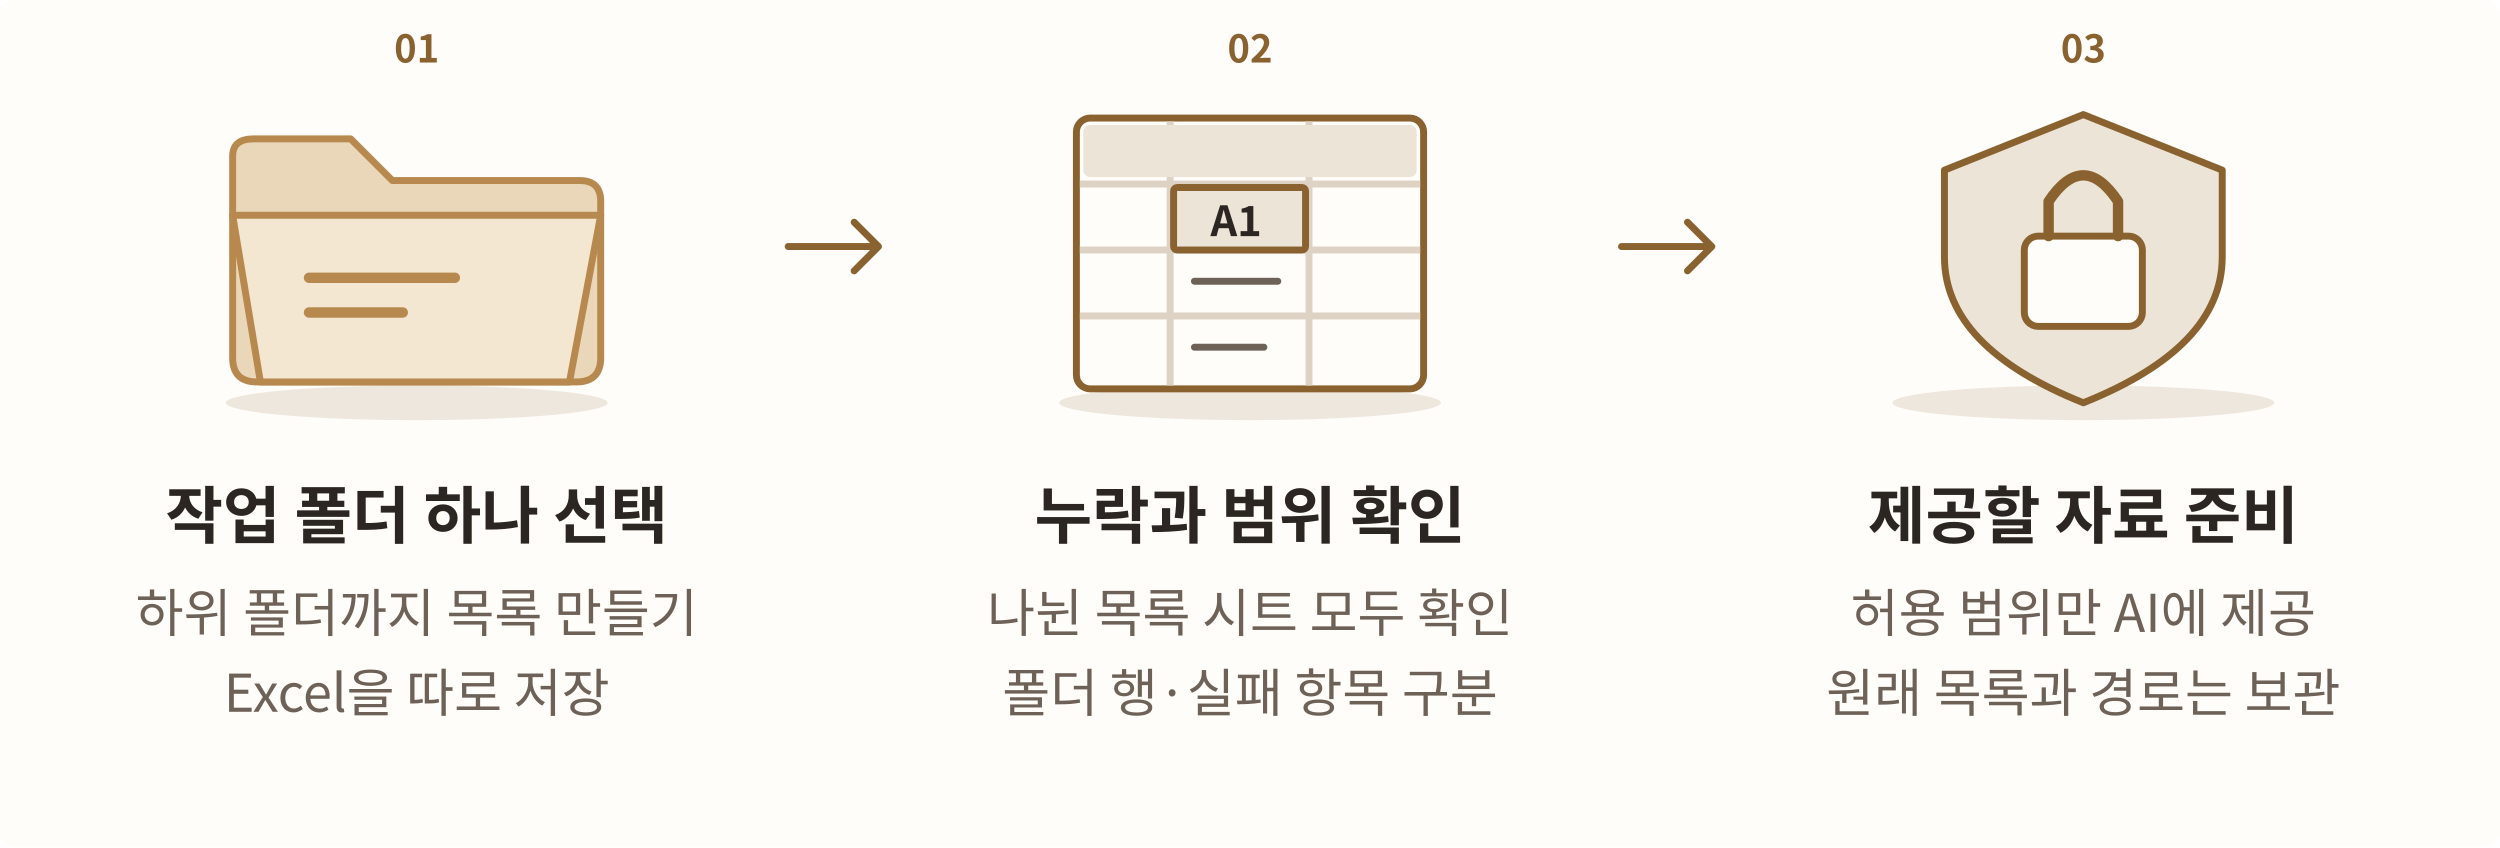
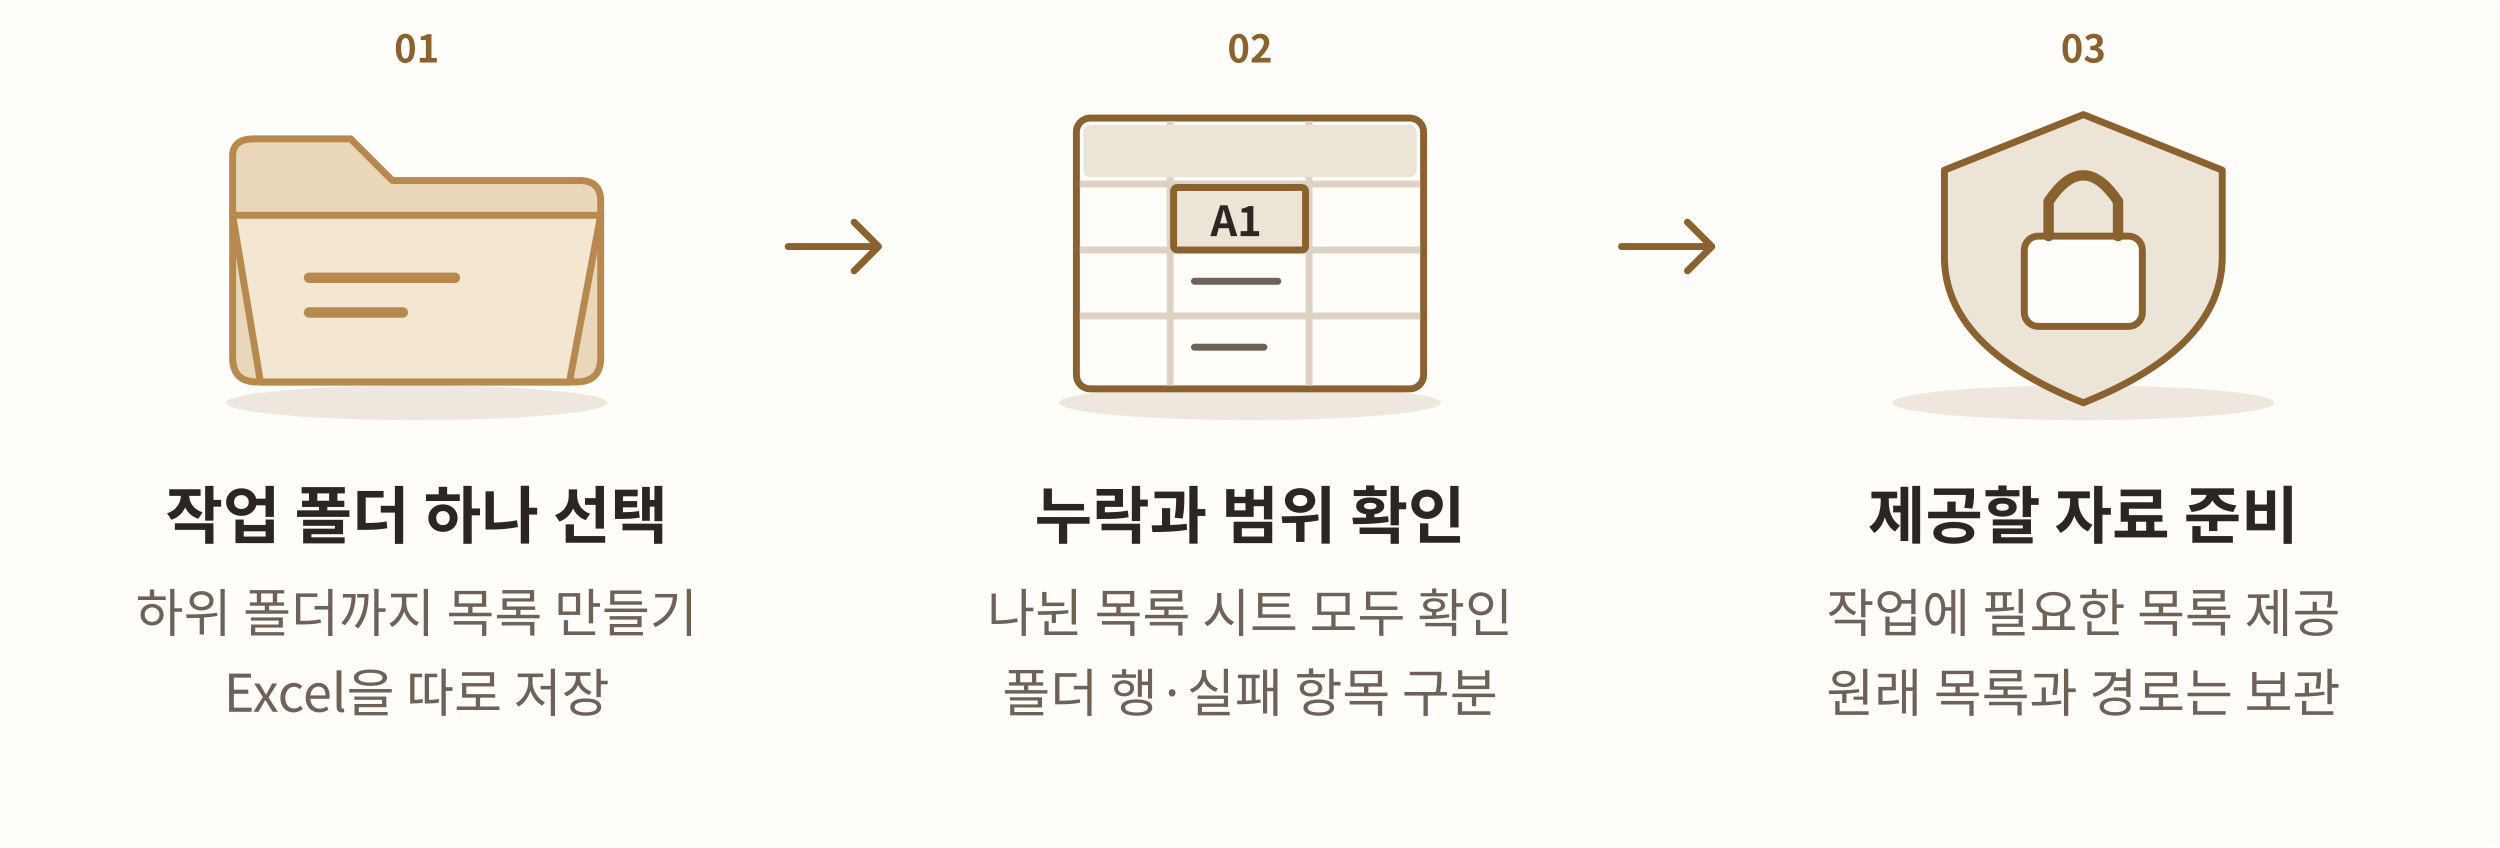
<svg xmlns="http://www.w3.org/2000/svg" width="720" height="244" viewBox="0 0 720 244" role="img" aria-labelledby="title desc">
  <g font-family="Noto Sans CJK KR, Noto Sans KR, Malgun Gothic, Segoe UI, sans-serif">
    <rect width="720" height="244" rx="4" fill="#fffdf9" />
    <text x="120.0" y="18" font-size="11" fill="#8a622f" font-weight="700" text-anchor="middle">01</text>
    <g transform="translate(48 25)">
      <ellipse cx="72" cy="91" rx="55" ry="5" fill="#ded2c4" opacity=".5" />
      <path d="M19 35V20Q19 15 25 15H53L65 27H119Q125 27 125 33V78Q125 85 118 85H26Q19 85 19 78Z" fill="#ead7b9" stroke="#b7894e" stroke-width="2" stroke-linecap="round" stroke-linejoin="round" />
      <path d="M19 37H125L116 85H27Z" fill="#f4e7d2" stroke="#b7894e" stroke-width="2" stroke-linecap="round" stroke-linejoin="round" />
      <path d="M41 55H83M41 65H68" fill="none" stroke="#b7894e" stroke-width="3" stroke-linecap="round" stroke-linejoin="round" />
    </g>
    <text x="120.0" y="155" font-size="18" fill="#2c2622" font-weight="700" text-anchor="middle">작업 폴더 하나 선택</text>
    <text x="120.0" y="182" font-size="15" fill="#6e6258" font-weight="400" text-anchor="middle">하위 폴더까지 목록 만들기</text>
    <text x="120.0" y="205" font-size="15" fill="#6e6258" font-weight="400" text-anchor="middle">Excel을 따로 저장</text>
    <path d="M227 71H253M246 64L253 71L246 78" fill="none" stroke="#8a622f" stroke-width="2" stroke-linecap="round" stroke-linejoin="round" />
    <text x="360.0" y="18" font-size="11" fill="#8a622f" font-weight="700" text-anchor="middle">02</text>
    <g transform="translate(288 25)">
      <ellipse cx="72" cy="91" rx="55" ry="5" fill="#ded2c4" opacity=".5" />
      <rect x="22" y="9" width="100" height="78" rx="4" fill="#fffdf9" stroke="#8a622f" stroke-width="2" />
      <path d="M23 28H121M49 10V86M89 10V86M23 47H121M23 66H121" fill="none" stroke="#ded2c4" stroke-width="2" />
      <rect x="24" y="11" width="96" height="15" rx="2" fill="#ece5d7" />
      <rect x="50" y="29" width="38" height="18" rx="1" fill="#ece5d7" stroke="#8a622f" stroke-width="2" />
      <text x="68" y="43" font-size="12" fill="#2c2622" font-weight="700" text-anchor="middle">A1</text>
      <path d="M56 56H80M56 75H76" fill="none" stroke="#6e6258" stroke-width="2" stroke-linecap="round" stroke-linejoin="round" />
    </g>
    <text x="360.0" y="155" font-size="18" fill="#2c2622" font-weight="700" text-anchor="middle">누락과 범위 확인</text>
    <text x="360.0" y="182" font-size="15" fill="#6e6258" font-weight="400" text-anchor="middle">나뉜 목록 시트 모두 확인</text>
    <text x="360.0" y="205" font-size="15" fill="#6e6258" font-weight="400" text-anchor="middle">폴더 행·실패 항목 구분</text>
    <path d="M467 71H493M486 64L493 71L486 78" fill="none" stroke="#8a622f" stroke-width="2" stroke-linecap="round" stroke-linejoin="round" />
    <text x="600.0" y="18" font-size="11" fill="#8a622f" font-weight="700" text-anchor="middle">03</text>
    <g transform="translate(528 25)">
      <ellipse cx="72" cy="91" rx="55" ry="5" fill="#ded2c4" opacity=".5" />
      <path d="M72 8L112 24V49Q112 75 72 91Q32 75 32 49V24Z" fill="#ece5d7" stroke="#8a622f" stroke-width="2" stroke-linecap="round" stroke-linejoin="round" />
      <rect x="55" y="43" width="34" height="26" rx="4" fill="#fffdf9" stroke="#8a622f" stroke-width="2" />
      <path d="M62 43V33Q72 18 82 33V43" fill="none" stroke="#8a622f" stroke-width="3" stroke-linecap="round" stroke-linejoin="round" />
    </g>
    <text x="600.0" y="155" font-size="18" fill="#2c2622" font-weight="700" text-anchor="middle">제공할 자료 준비</text>
-     <text x="600.0" y="182" font-size="15" fill="#6e6258" font-weight="400" text-anchor="middle">허용 범위만 AI에 제공</text>
+     <text x="600.0" y="182" font-size="15" fill="#6e6258" font-weight="400" text-anchor="middle">작업에 필요한 목록 제공</text>
    <text x="600.0" y="205" font-size="15" fill="#6e6258" font-weight="400" text-anchor="middle">원래 목록과 경로는 보관</text>
  </g>
</svg>
